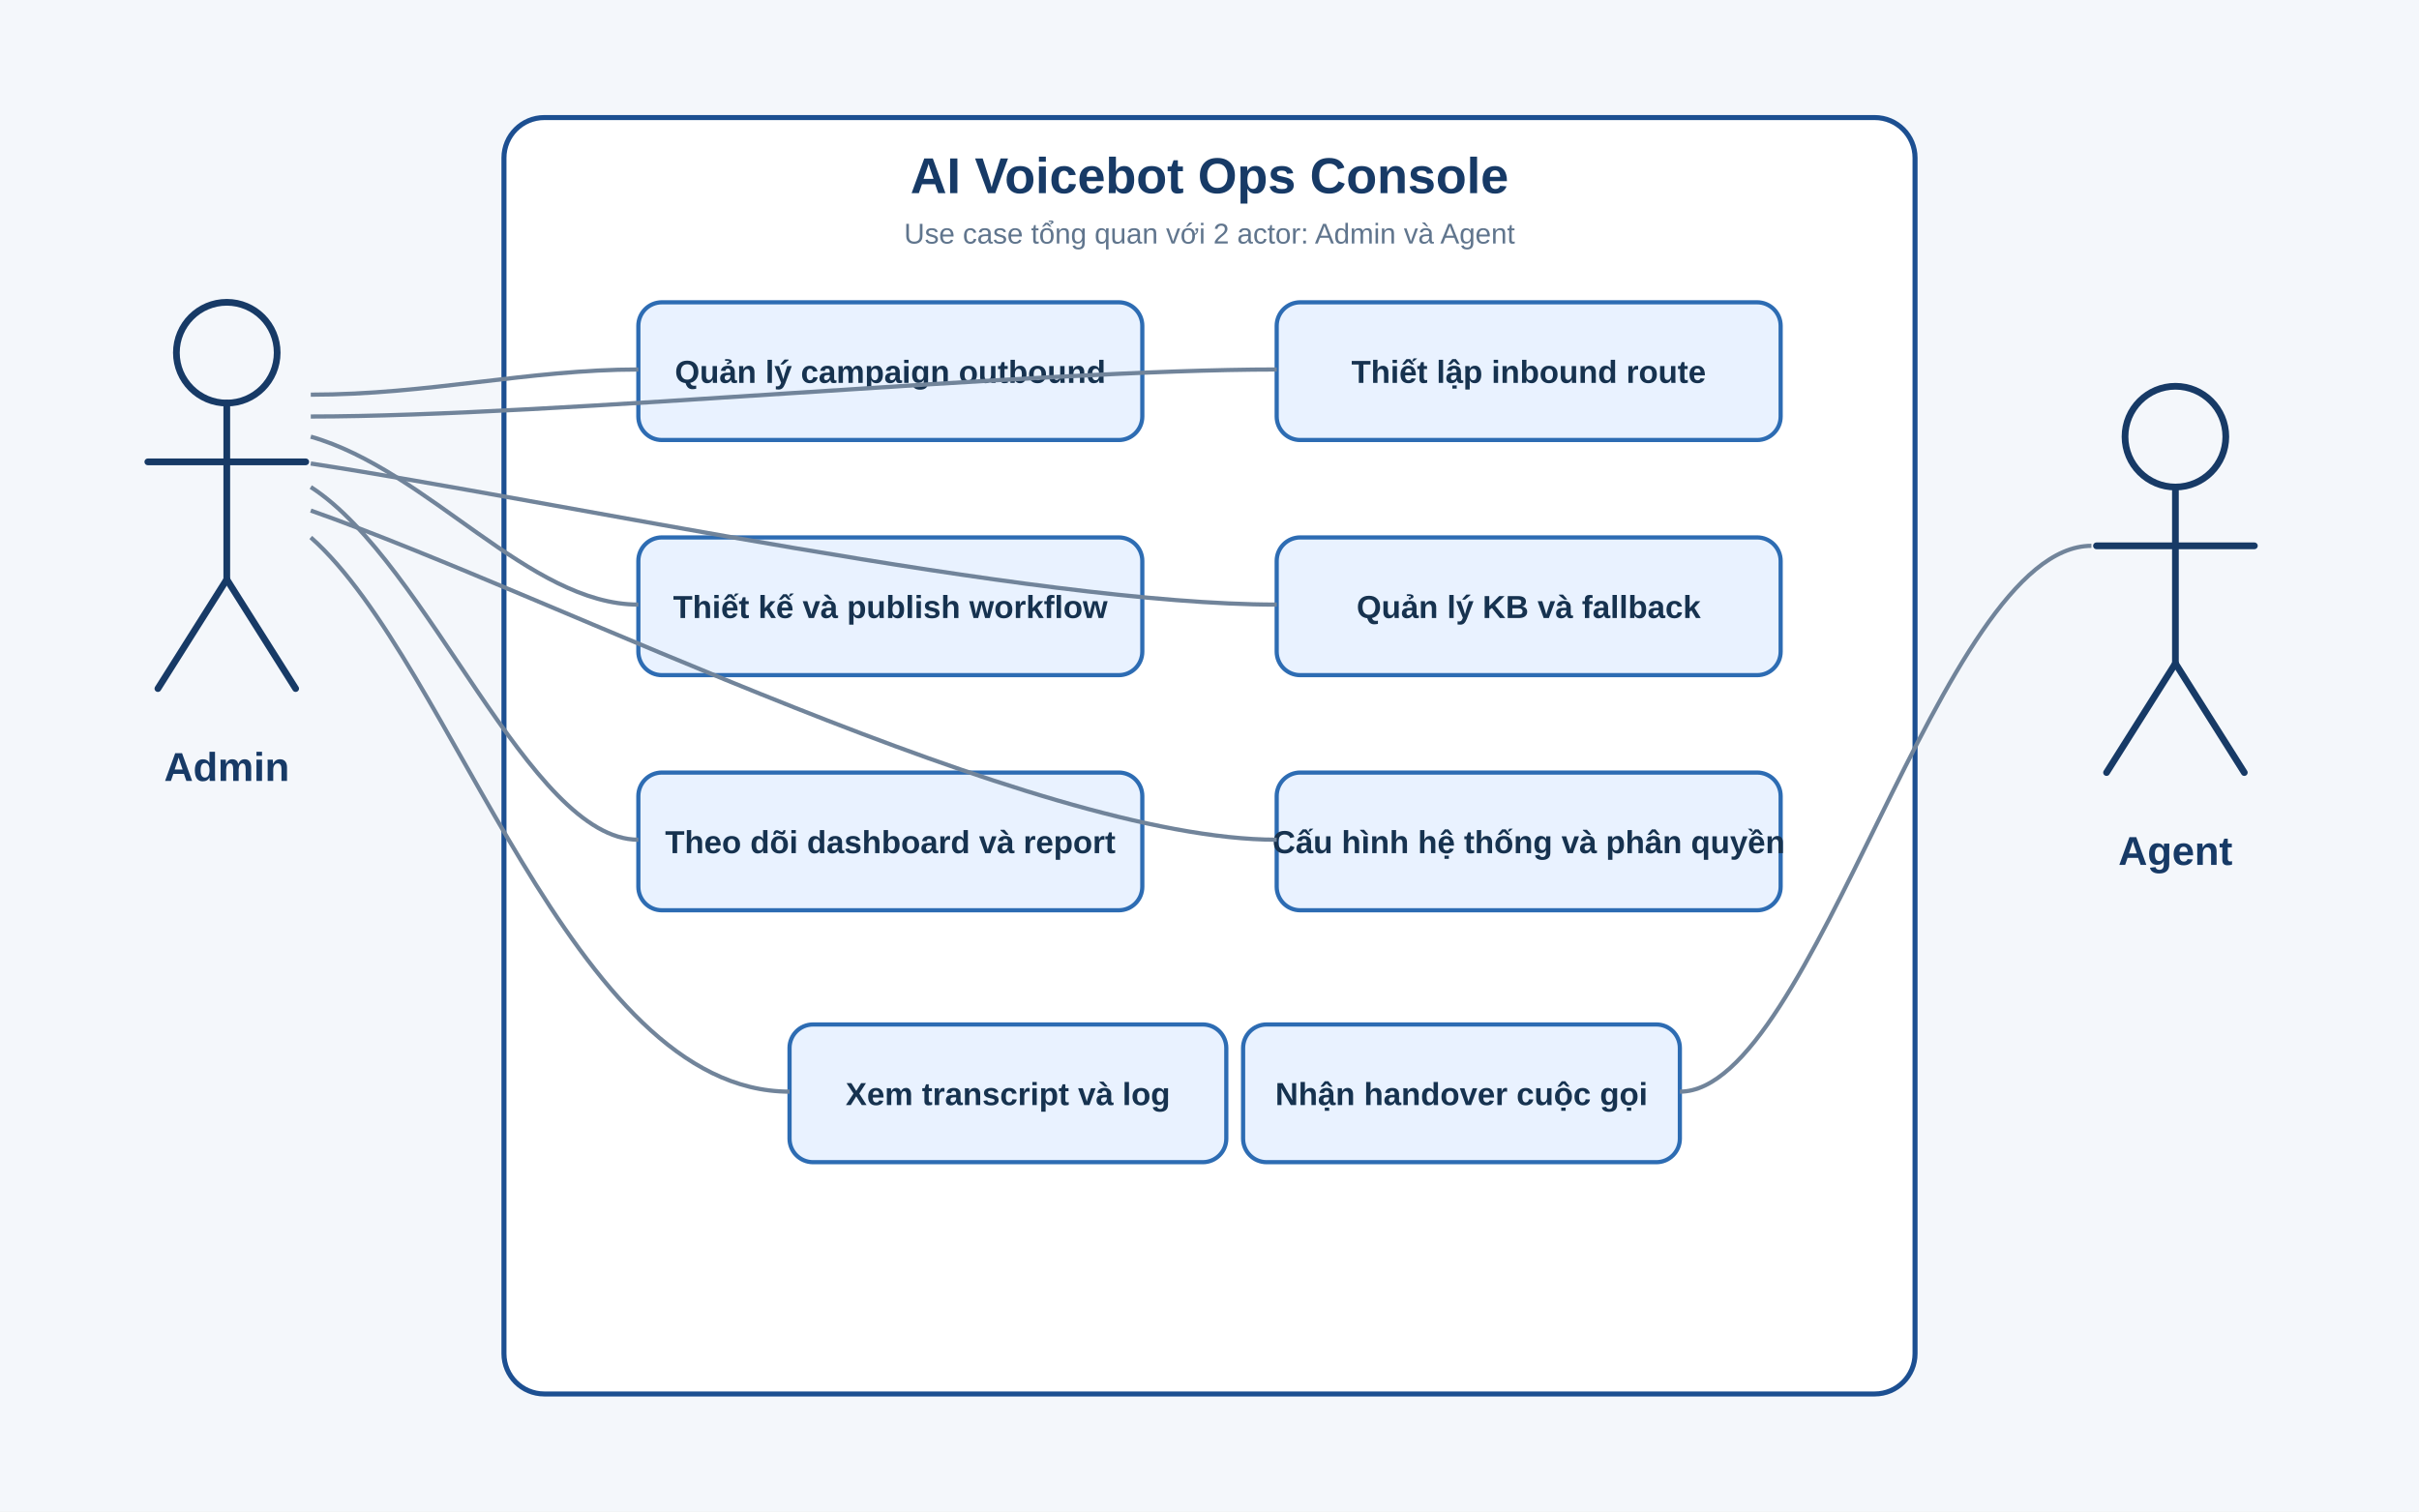
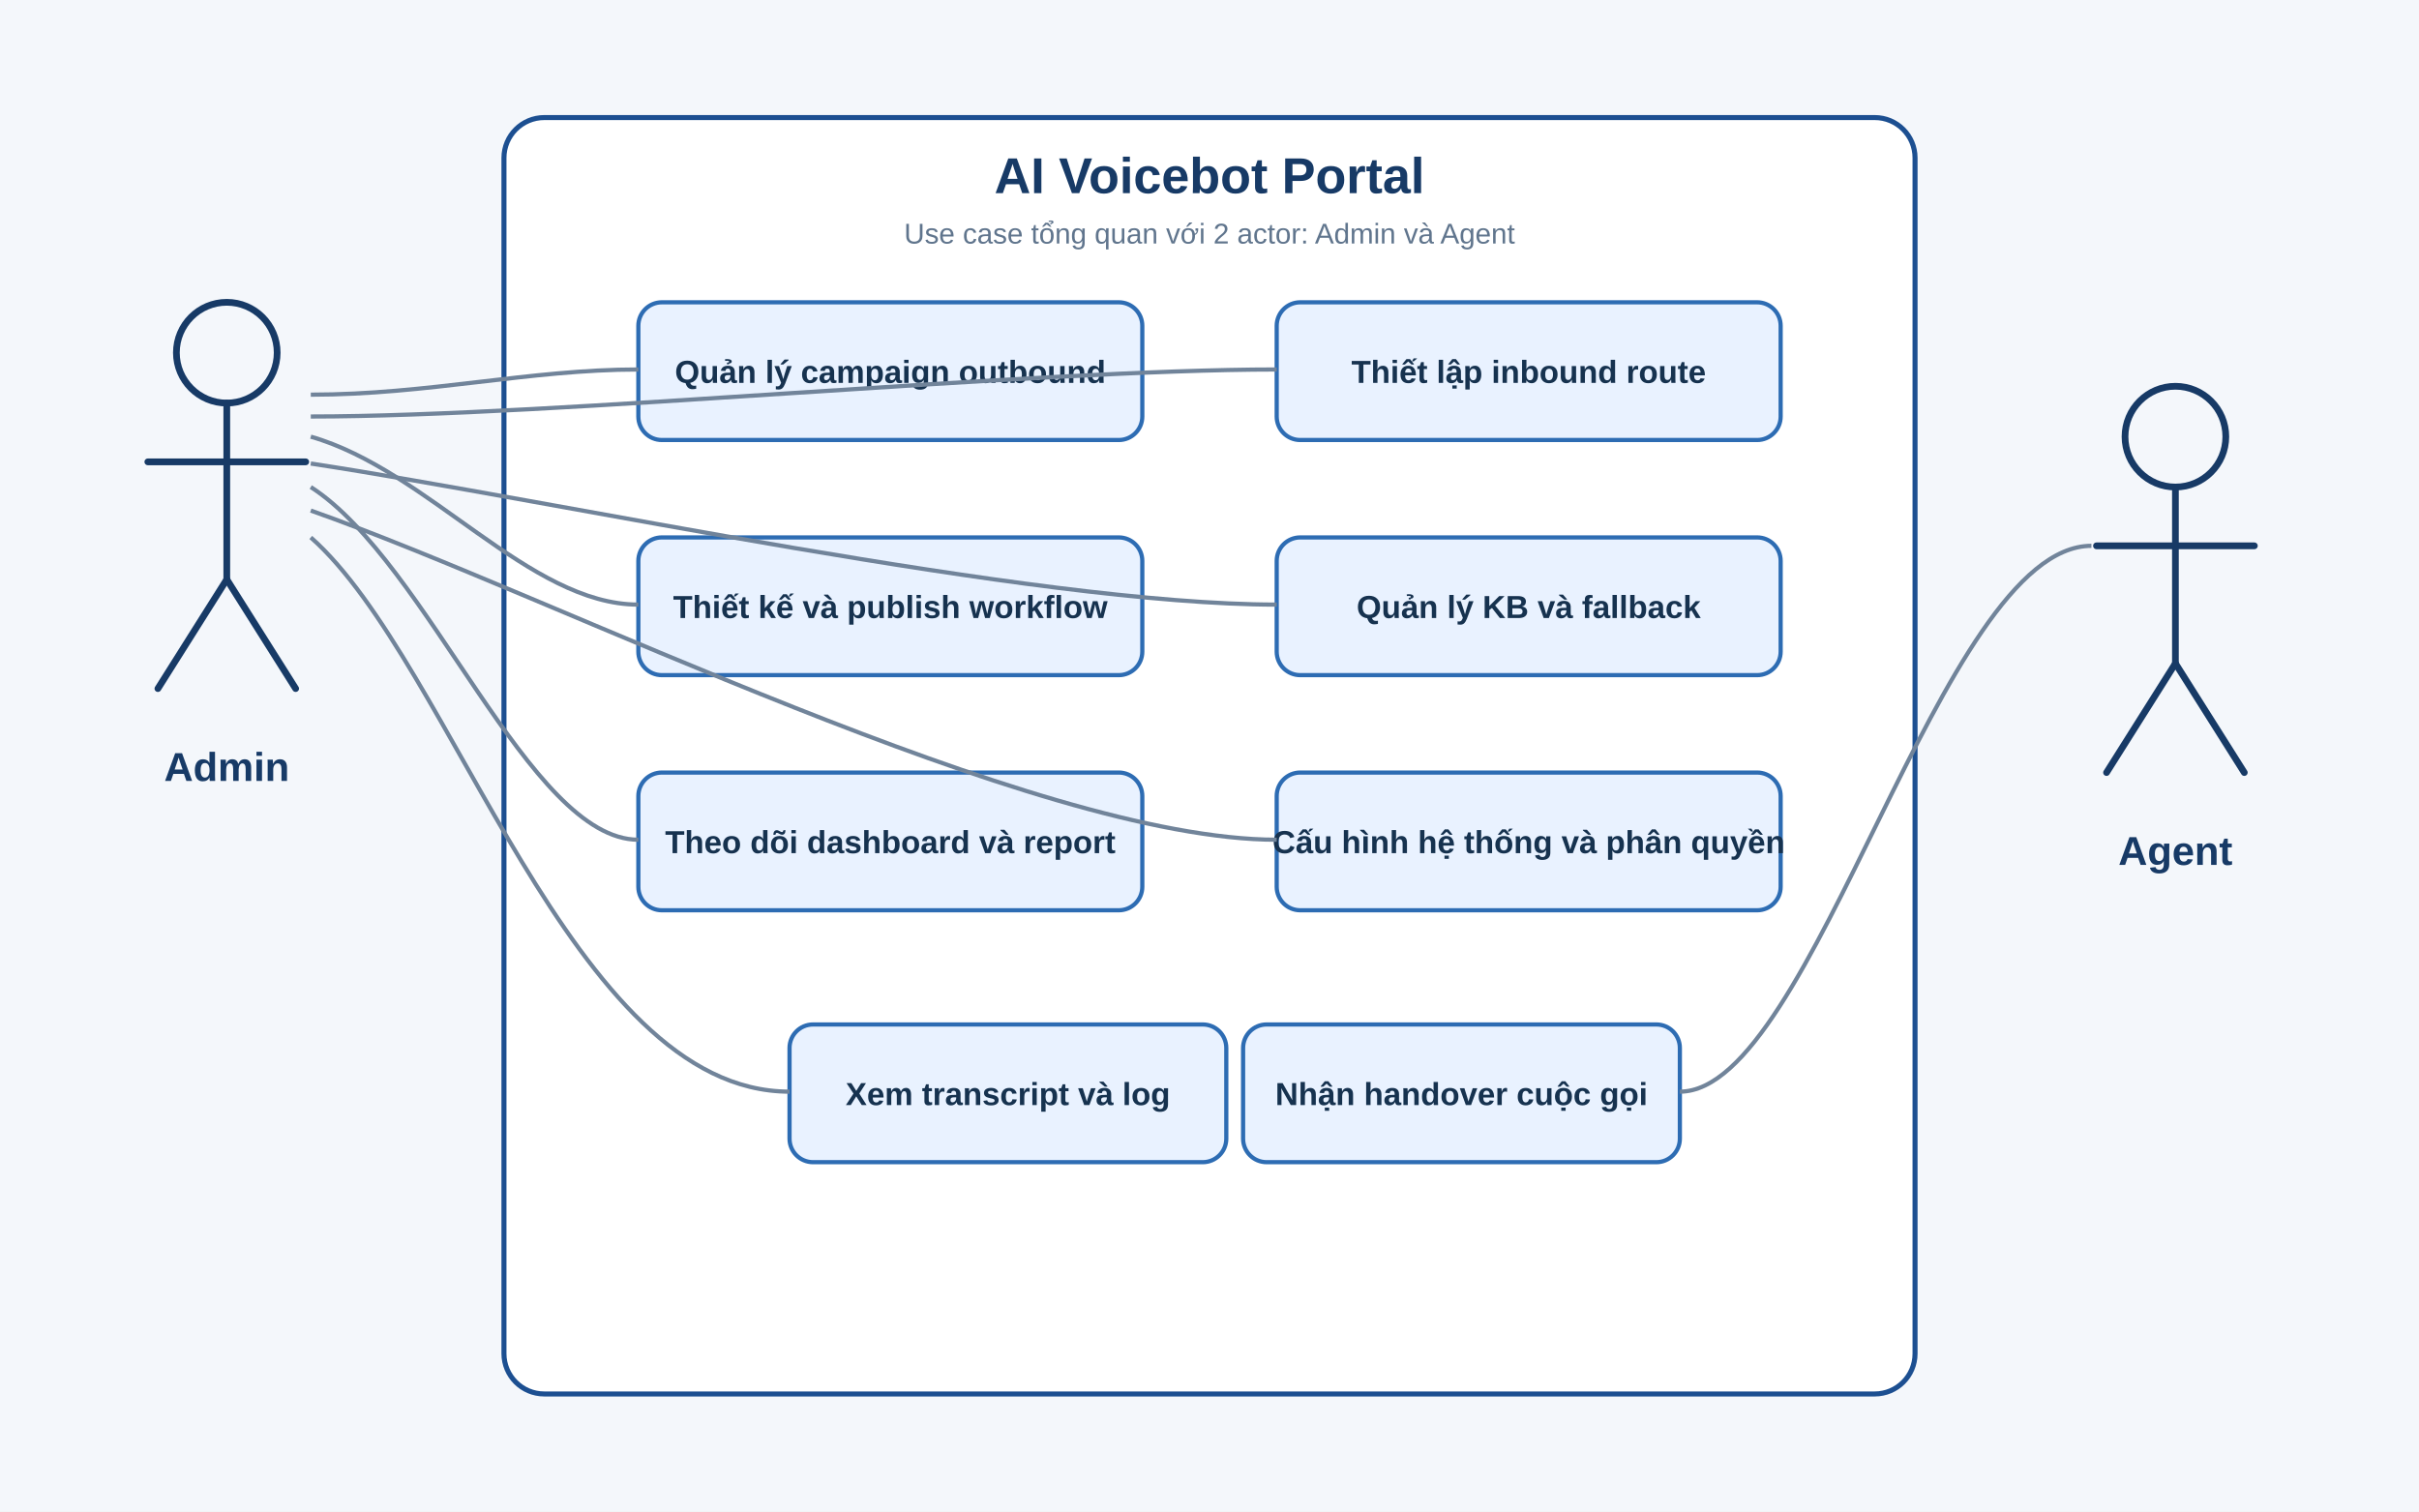
<svg xmlns="http://www.w3.org/2000/svg" width="1440" height="900" viewBox="0 0 1440 900" role="img" aria-labelledby="title desc">
  <defs>
    <style>
      .bg { fill: #f4f7fb; }
      .boundary { fill: #ffffff; stroke: #1c4f91; stroke-width: 3; rx: 24; ry: 24; }
      .lane-title { font: 700 30px Arial, sans-serif; fill: #173a66; }
      .sub { font: 400 17px Arial, sans-serif; fill: #60758d; }
      .actor { stroke: #173a66; stroke-width: 4; stroke-linecap: round; fill: none; }
      .actor-text { font: 700 24px Arial, sans-serif; fill: #173a66; }
      .action { fill: #e9f2ff; stroke: #2d6cb3; stroke-width: 2.5; rx: 14; ry: 14; }
      .action-text { font: 600 19px Arial, sans-serif; fill: #16324f; }
      .connector { stroke: #71849a; stroke-width: 2.5; fill: none; }
    </style>
  </defs>
  <rect class="bg" x="0" y="0" width="1440" height="900" />
  <rect class="boundary" x="300" y="70" width="840" height="760" />
-   <text class="lane-title" x="720" y="115" text-anchor="middle">AI Voicebot Ops Console</text>
+   <text class="lane-title" x="720" y="115" text-anchor="middle">AI Voicebot Portal</text>
  <text class="sub" x="720" y="145" text-anchor="middle">Use case tổng quan với 2 actor: Admin và Agent</text>
  <circle class="actor" cx="135" cy="210" r="30" />
  <line class="actor" x1="135" y1="240" x2="135" y2="345" />
  <line class="actor" x1="88" y1="275" x2="182" y2="275" />
  <line class="actor" x1="135" y1="345" x2="94" y2="410" />
  <line class="actor" x1="135" y1="345" x2="176" y2="410" />
  <text class="actor-text" x="135" y="465" text-anchor="middle">Admin</text>
  <circle class="actor" cx="1295" cy="260" r="30" />
  <line class="actor" x1="1295" y1="290" x2="1295" y2="395" />
  <line class="actor" x1="1248" y1="325" x2="1342" y2="325" />
  <line class="actor" x1="1295" y1="395" x2="1254" y2="460" />
  <line class="actor" x1="1295" y1="395" x2="1336" y2="460" />
  <text class="actor-text" x="1295" y="515" text-anchor="middle">Agent</text>
  <rect class="action" x="380" y="180" width="300" height="82" />
  <text class="action-text" x="530" y="228" text-anchor="middle">Quản lý campaign outbound</text>
  <rect class="action" x="760" y="180" width="300" height="82" />
  <text class="action-text" x="910" y="228" text-anchor="middle">Thiết lập inbound route</text>
  <rect class="action" x="380" y="320" width="300" height="82" />
  <text class="action-text" x="530" y="368" text-anchor="middle">Thiết kế và publish workflow</text>
  <rect class="action" x="760" y="320" width="300" height="82" />
  <text class="action-text" x="910" y="368" text-anchor="middle">Quản lý KB và fallback</text>
  <rect class="action" x="380" y="460" width="300" height="82" />
  <text class="action-text" x="530" y="508" text-anchor="middle">Theo dõi dashboard và report</text>
  <rect class="action" x="760" y="460" width="300" height="82" />
  <text class="action-text" x="910" y="508" text-anchor="middle">Cấu hình hệ thống và phân quyền</text>
  <rect class="action" x="470" y="610" width="260" height="82" />
  <text class="action-text" x="600" y="658" text-anchor="middle">Xem transcript và log</text>
  <rect class="action" x="740" y="610" width="260" height="82" />
  <text class="action-text" x="870" y="658" text-anchor="middle">Nhận handover cuộc gọi</text>
  <path class="connector" d="M 185 235 C 255 235, 315 220, 380 220" />
  <path class="connector" d="M 185 260 C 255 280, 315 360, 380 360" />
  <path class="connector" d="M 185 290 C 255 335, 315 500, 380 500" />
  <path class="connector" d="M 185 320 C 270 395, 340 650, 470 650" />
  <path class="connector" d="M 185 248 C 330 248, 615 220, 760 220" />
  <path class="connector" d="M 185 276 C 330 298, 615 360, 760 360" />
  <path class="connector" d="M 185 304 C 330 355, 615 500, 760 500" />
  <path class="connector" d="M 1245 325 C 1155 325, 1080 650, 1000 650" />
</svg>
